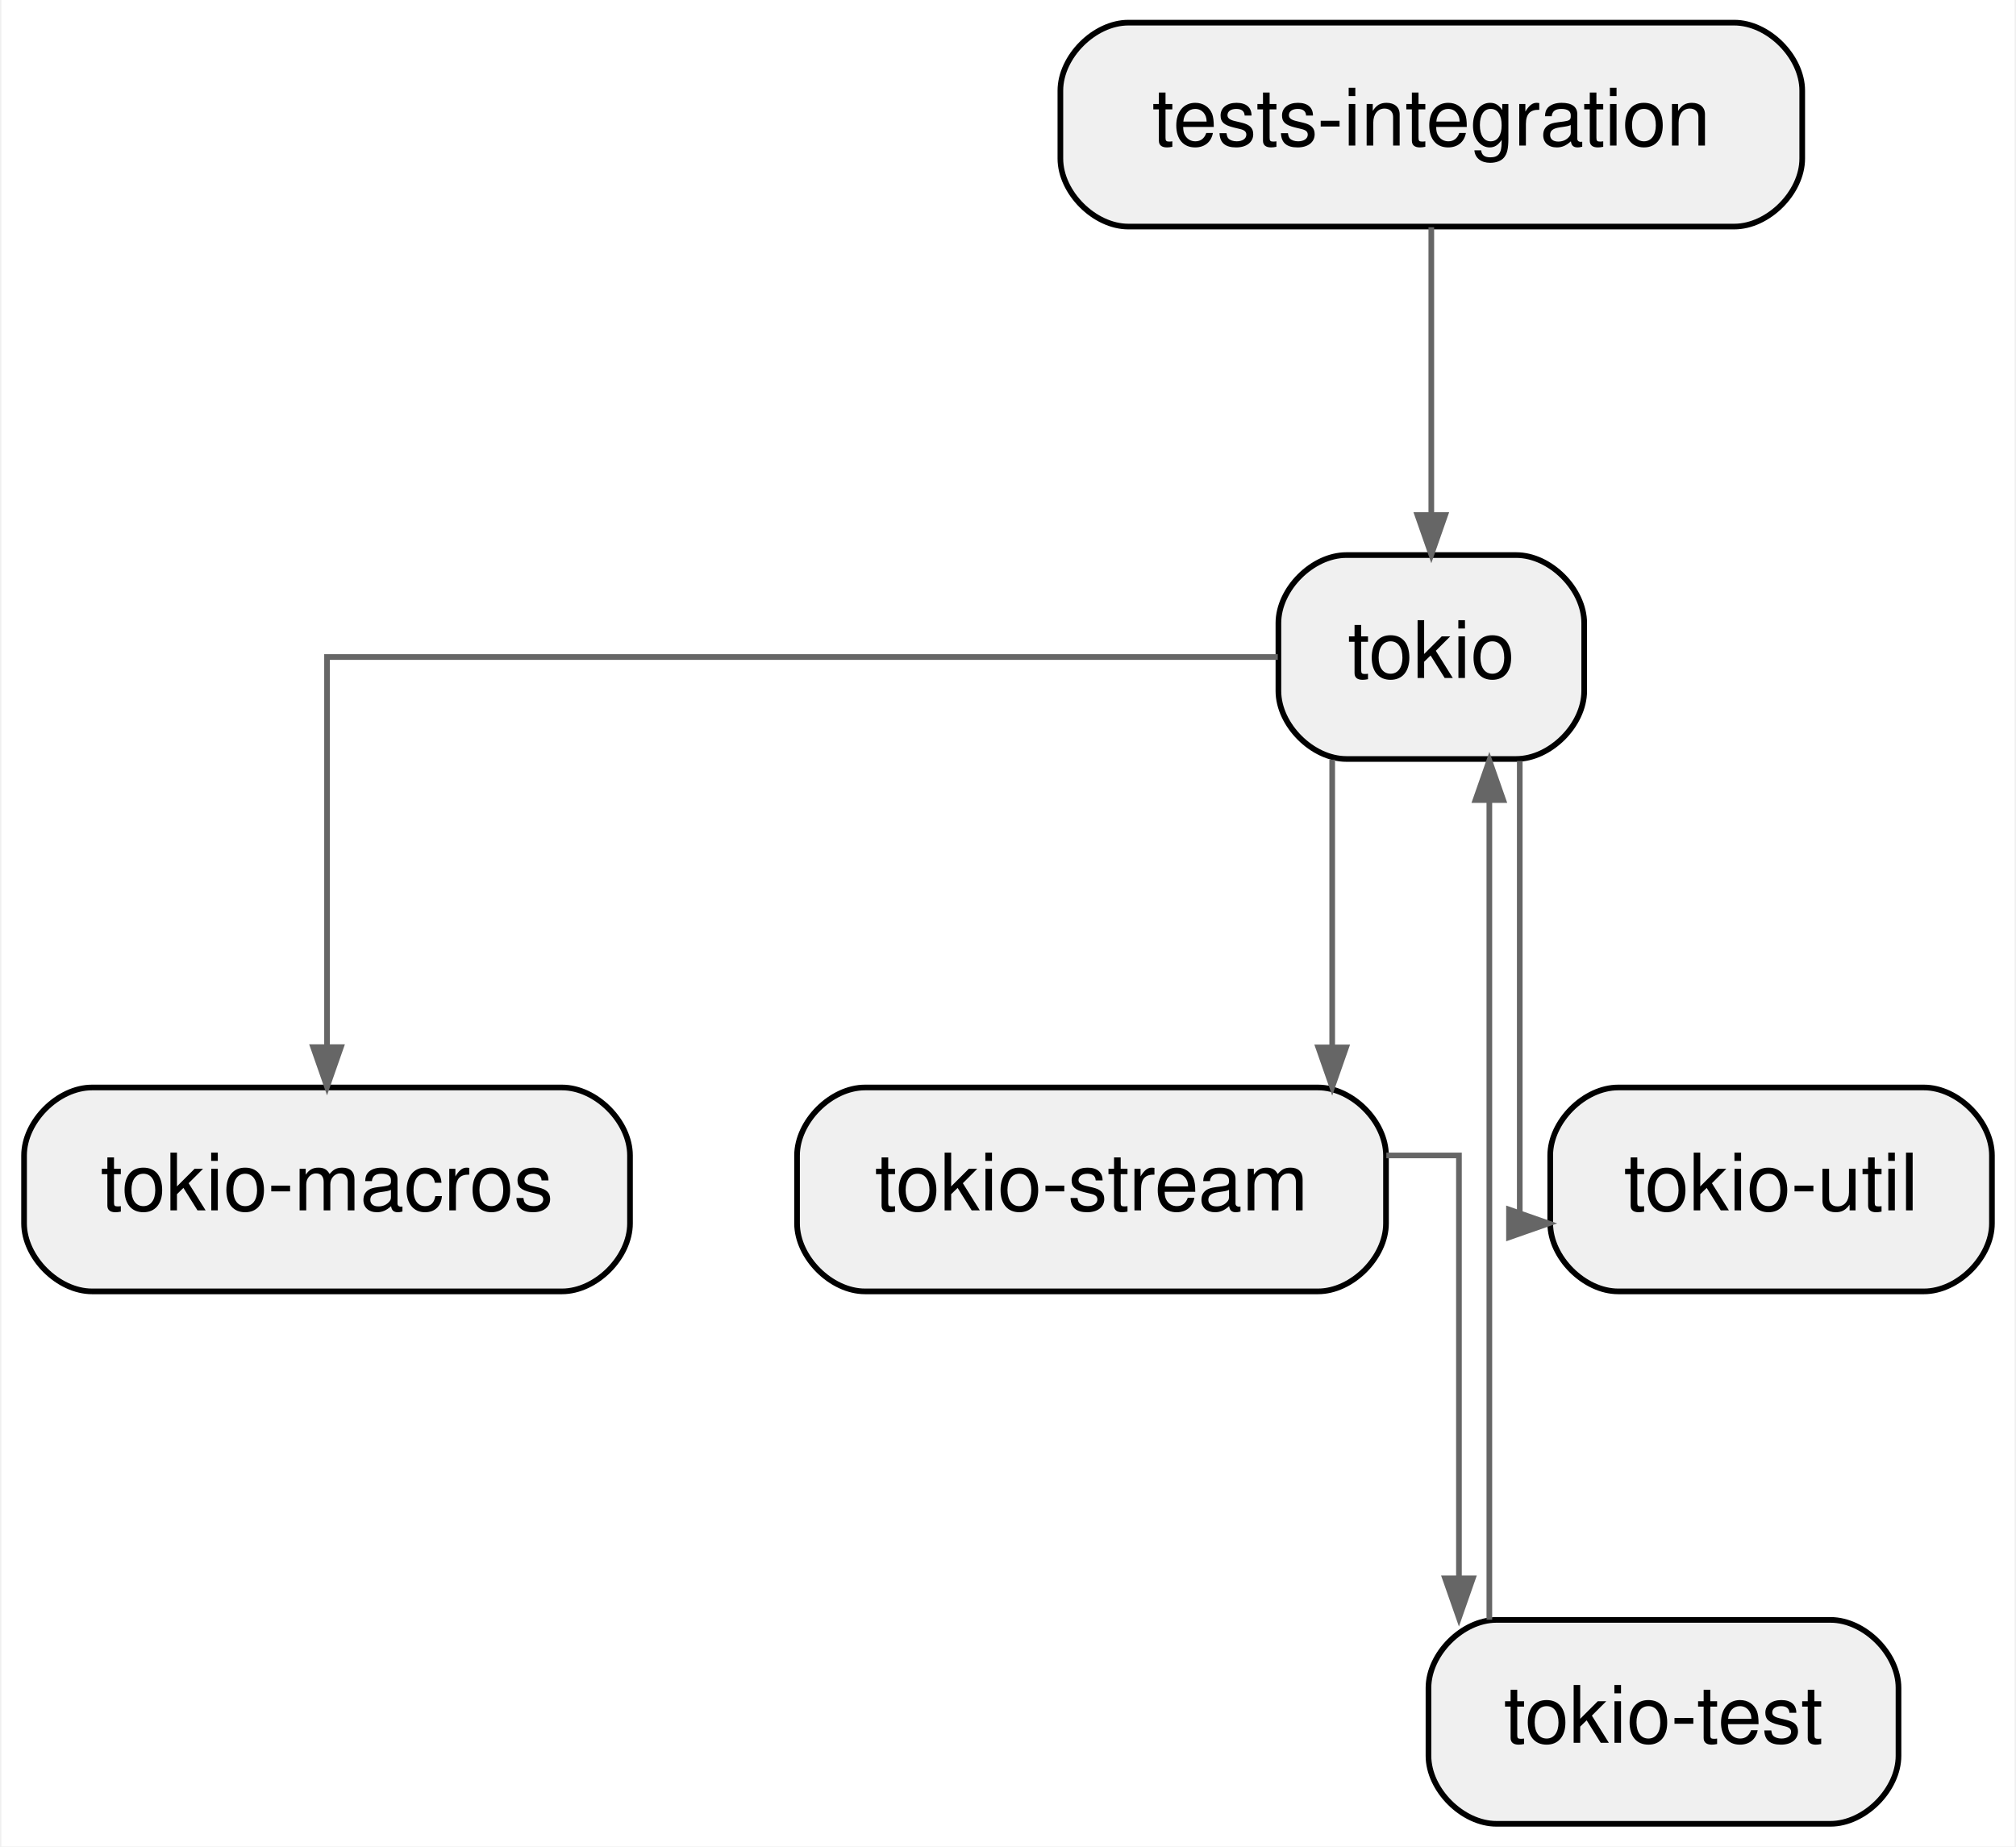
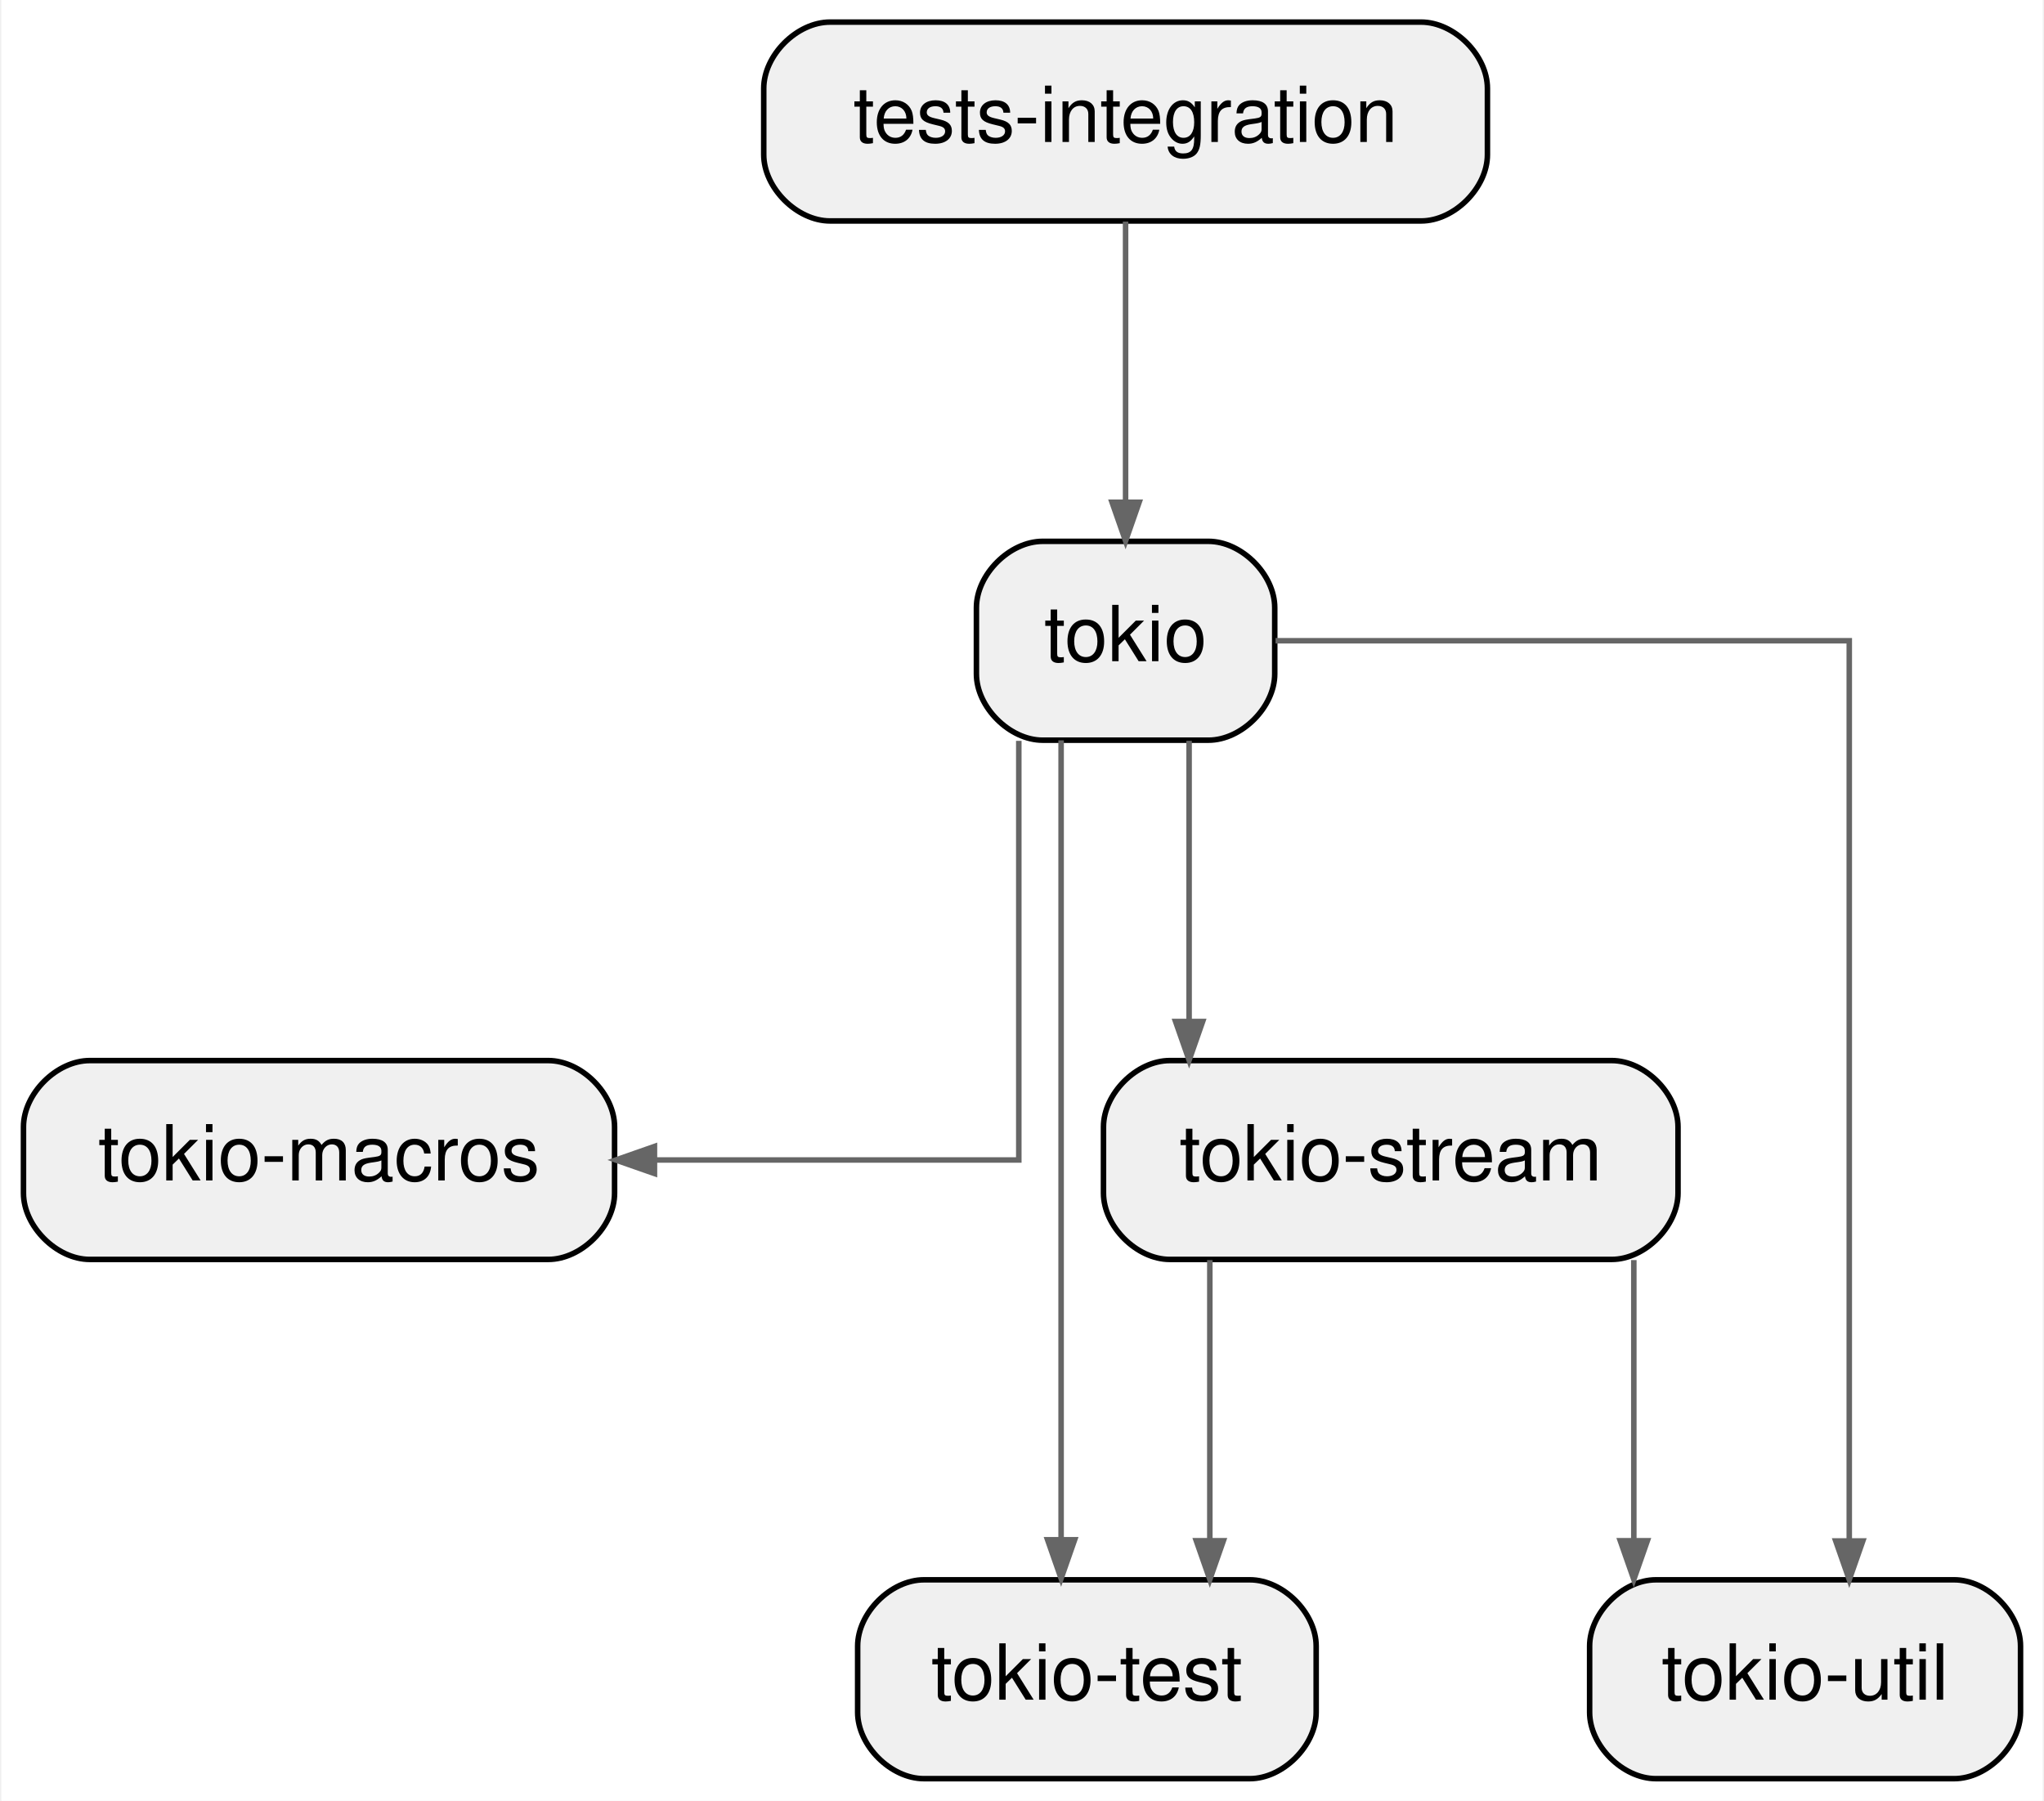
- <svg xmlns="http://www.w3.org/2000/svg" width="356pt" height="326pt" viewBox="0.00 0.00 355.50 326.00">
+ <svg xmlns="http://www.w3.org/2000/svg" width="370pt" height="326pt" viewBox="0.00 0.00 369.50 326.00">
  <g id="graph0" class="graph" transform="scale(1 1) rotate(0) translate(4 322)">
-     <polygon fill="white" stroke="transparent" points="-4,4 -4,-322 351.5,-322 351.5,4 -4,4" />
+     <polygon fill="white" stroke="transparent" points="-4,4 -4,-322 365.5,-322 365.5,4 -4,4" />
    <g id="node1" class="node">
-       <path fill="#f0f0f0" stroke="black" d="M302,-318C302,-318 195,-318 195,-318 189,-318 183,-312 183,-306 183,-306 183,-294 183,-294 183,-288 189,-282 195,-282 195,-282 302,-282 302,-282 308,-282 314,-288 314,-294 314,-294 314,-306 314,-306 314,-312 308,-318 302,-318" />
-       <text text-anchor="middle" x="248.5" y="-296.3" font-family="Helvetica,sans-Serif" font-size="14.00">tests-integration</text>
+       <path fill="#f0f0f0" stroke="black" d="M253,-318C253,-318 146,-318 146,-318 140,-318 134,-312 134,-306 134,-306 134,-294 134,-294 134,-288 140,-282 146,-282 146,-282 253,-282 253,-282 259,-282 265,-288 265,-294 265,-294 265,-306 265,-306 265,-312 259,-318 253,-318" />
+       <text text-anchor="middle" x="199.5" y="-296.3" font-family="Helvetica,sans-Serif" font-size="14.00">tests-integration</text>
    </g>
    <g id="node2" class="node">
-       <path fill="#f0f0f0" stroke="black" d="M263.5,-224C263.5,-224 233.5,-224 233.5,-224 227.5,-224 221.5,-218 221.5,-212 221.5,-212 221.5,-200 221.5,-200 221.5,-194 227.5,-188 233.5,-188 233.5,-188 263.5,-188 263.5,-188 269.5,-188 275.5,-194 275.5,-200 275.5,-200 275.5,-212 275.5,-212 275.5,-218 269.5,-224 263.5,-224" />
-       <text text-anchor="middle" x="248.5" y="-202.3" font-family="Helvetica,sans-Serif" font-size="14.00">tokio</text>
+       <path fill="#f0f0f0" stroke="black" d="M214.5,-224C214.5,-224 184.5,-224 184.5,-224 178.5,-224 172.5,-218 172.5,-212 172.5,-212 172.5,-200 172.5,-200 172.5,-194 178.5,-188 184.5,-188 184.5,-188 214.5,-188 214.5,-188 220.5,-188 226.5,-194 226.5,-200 226.5,-200 226.5,-212 226.5,-212 226.5,-218 220.5,-224 214.5,-224" />
+       <text text-anchor="middle" x="199.5" y="-202.3" font-family="Helvetica,sans-Serif" font-size="14.00">tokio</text>
    </g>
    <g id="edge1" class="edge">
-       <path fill="none" stroke="#666666" d="M248.5,-281.88C248.5,-281.88 248.5,-231.07 248.5,-231.07" />
-       <polygon fill="#666666" stroke="#666666" points="250.95,-231.07 248.5,-224.07 246.05,-231.07 250.95,-231.07" />
+       <path fill="none" stroke="#666666" d="M199.5,-281.88C199.5,-281.88 199.5,-231.07 199.5,-231.07" />
+       <polygon fill="#666666" stroke="#666666" points="201.95,-231.07 199.5,-224.07 197.05,-231.07 201.95,-231.07" />
    </g>
    <g id="node3" class="node">
      <path fill="#f0f0f0" stroke="black" d="M95,-130C95,-130 12,-130 12,-130 6,-130 0,-124 0,-118 0,-118 0,-106 0,-106 0,-100 6,-94 12,-94 12,-94 95,-94 95,-94 101,-94 107,-100 107,-106 107,-106 107,-118 107,-118 107,-124 101,-130 95,-130" />
      <text text-anchor="middle" x="53.5" y="-108.3" font-family="Helvetica,sans-Serif" font-size="14.00">tokio-macros</text>
    </g>
    <g id="edge2" class="edge">
-       <path fill="none" stroke="#666666" d="M221.39,-206C167.81,-206 53.5,-206 53.5,-206 53.5,-206 53.5,-137.12 53.5,-137.12" />
-       <polygon fill="#666666" stroke="#666666" points="55.95,-137.12 53.5,-130.12 51.05,-137.12 55.95,-137.12" />
+       <path fill="none" stroke="#666666" d="M180.17,-187.88C180.17,-160.56 180.17,-112 180.17,-112 180.17,-112 114.22,-112 114.22,-112" />
+       <polygon fill="#666666" stroke="#666666" points="114.22,-109.55 107.22,-112 114.22,-114.45 114.22,-109.55" />
    </g>
    <g id="node4" class="node">
-       <path fill="#f0f0f0" stroke="black" d="M228.5,-130C228.5,-130 148.5,-130 148.5,-130 142.5,-130 136.5,-124 136.5,-118 136.5,-118 136.5,-106 136.5,-106 136.5,-100 142.5,-94 148.5,-94 148.5,-94 228.5,-94 228.5,-94 234.5,-94 240.5,-100 240.5,-106 240.5,-106 240.5,-118 240.5,-118 240.5,-124 234.5,-130 228.5,-130" />
-       <text text-anchor="middle" x="188.5" y="-108.3" font-family="Helvetica,sans-Serif" font-size="14.00">tokio-stream</text>
+       <path fill="#f0f0f0" stroke="black" d="M287.5,-130C287.5,-130 207.5,-130 207.5,-130 201.5,-130 195.5,-124 195.5,-118 195.5,-118 195.5,-106 195.5,-106 195.5,-100 201.5,-94 207.5,-94 207.5,-94 287.5,-94 287.5,-94 293.5,-94 299.5,-100 299.5,-106 299.5,-106 299.5,-118 299.5,-118 299.5,-124 293.5,-130 287.5,-130" />
+       <text text-anchor="middle" x="247.5" y="-108.3" font-family="Helvetica,sans-Serif" font-size="14.00">tokio-stream</text>
    </g>
    <g id="edge3" class="edge">
-       <path fill="none" stroke="#666666" d="M231,-187.88C231,-187.88 231,-137.07 231,-137.07" />
-       <polygon fill="#666666" stroke="#666666" points="233.45,-137.07 231,-130.07 228.55,-137.07 233.45,-137.07" />
+       <path fill="none" stroke="#666666" d="M211,-187.88C211,-187.88 211,-137.07 211,-137.07" />
+       <polygon fill="#666666" stroke="#666666" points="213.45,-137.07 211,-130.07 208.55,-137.07 213.45,-137.07" />
+     </g>
+     <g id="node5" class="node">
+       <path fill="#f0f0f0" stroke="black" d="M222,-36C222,-36 163,-36 163,-36 157,-36 151,-30 151,-24 151,-24 151,-12 151,-12 151,-6 157,0 163,0 163,0 222,0 222,0 228,0 234,-6 234,-12 234,-12 234,-24 234,-24 234,-30 228,-36 222,-36" />
+       <text text-anchor="middle" x="192.5" y="-14.3" font-family="Helvetica,sans-Serif" font-size="14.00">tokio-test</text>
+     </g>
+     <g id="edge4" class="edge">
+       <path fill="none" stroke="#666666" d="M187.83,-187.97C187.83,-187.97 187.83,-43.25 187.83,-43.25" />
+       <polygon fill="#666666" stroke="#666666" points="190.28,-43.25 187.83,-36.25 185.38,-43.25 190.28,-43.25" />
    </g>
    <g id="node6" class="node">
-       <path fill="#f0f0f0" stroke="black" d="M335.5,-130C335.5,-130 281.5,-130 281.5,-130 275.5,-130 269.5,-124 269.5,-118 269.5,-118 269.5,-106 269.5,-106 269.5,-100 275.5,-94 281.5,-94 281.5,-94 335.5,-94 335.5,-94 341.5,-94 347.5,-100 347.5,-106 347.5,-106 347.5,-118 347.5,-118 347.5,-124 341.5,-130 335.5,-130" />
-       <text text-anchor="middle" x="308.5" y="-108.3" font-family="Helvetica,sans-Serif" font-size="14.00">tokio-util</text>
-     </g>
-     <g id="edge4" class="edge">
-       <path fill="none" stroke="#666666" d="M264.12,-187.66C264.12,-158.79 264.12,-106 264.12,-106 264.12,-106 264.63,-106 264.63,-106" />
-       <polygon fill="#666666" stroke="#666666" points="262.22,-108.45 269.22,-106 262.22,-103.55 262.22,-108.45" />
-     </g>
-     <g id="node5" class="node">
-       <path fill="#f0f0f0" stroke="black" d="M319,-36C319,-36 260,-36 260,-36 254,-36 248,-30 248,-24 248,-24 248,-12 248,-12 248,-6 254,0 260,0 260,0 319,0 319,0 325,0 331,-6 331,-12 331,-12 331,-24 331,-24 331,-30 325,-36 319,-36" />
-       <text text-anchor="middle" x="289.5" y="-14.3" font-family="Helvetica,sans-Serif" font-size="14.00">tokio-test</text>
+       <path fill="#f0f0f0" stroke="black" d="M349.5,-36C349.5,-36 295.5,-36 295.5,-36 289.5,-36 283.5,-30 283.5,-24 283.5,-24 283.5,-12 283.5,-12 283.5,-6 289.5,0 295.5,0 295.5,0 349.5,0 349.5,0 355.5,0 361.5,-6 361.5,-12 361.5,-12 361.5,-24 361.5,-24 361.5,-30 355.5,-36 349.5,-36" />
+       <text text-anchor="middle" x="322.5" y="-14.3" font-family="Helvetica,sans-Serif" font-size="14.00">tokio-util</text>
    </g>
    <g id="edge5" class="edge">
-       <path fill="none" stroke="#666666" d="M240.56,-118C248.1,-118 253.38,-118 253.38,-118 253.38,-118 253.38,-43.34 253.38,-43.34" />
-       <polygon fill="#666666" stroke="#666666" points="255.83,-43.34 253.38,-36.34 250.93,-43.34 255.83,-43.34" />
+       <path fill="none" stroke="#666666" d="M226.64,-206C265.01,-206 330.5,-206 330.5,-206 330.5,-206 330.5,-43.03 330.5,-43.03" />
+       <polygon fill="#666666" stroke="#666666" points="332.95,-43.03 330.5,-36.03 328.05,-43.03 332.95,-43.03" />
    </g>
    <g id="edge6" class="edge">
-       <path fill="none" stroke="#666666" d="M258.75,-36.03C258.75,-36.03 258.75,-180.75 258.75,-180.75" />
-       <polygon fill="#666666" stroke="#666666" points="256.3,-180.75 258.75,-187.75 261.2,-180.75 256.3,-180.75" />
+       <path fill="none" stroke="#666666" d="M214.75,-93.88C214.75,-93.88 214.75,-43.07 214.75,-43.07" />
+       <polygon fill="#666666" stroke="#666666" points="217.2,-43.07 214.75,-36.07 212.3,-43.07 217.2,-43.07" />
+     </g>
+     <g id="edge7" class="edge">
+       <path fill="none" stroke="#666666" d="M291.5,-93.88C291.5,-93.88 291.5,-43.07 291.5,-43.07" />
+       <polygon fill="#666666" stroke="#666666" points="293.95,-43.07 291.5,-36.07 289.05,-43.07 293.95,-43.07" />
    </g>
  </g>
</svg>
